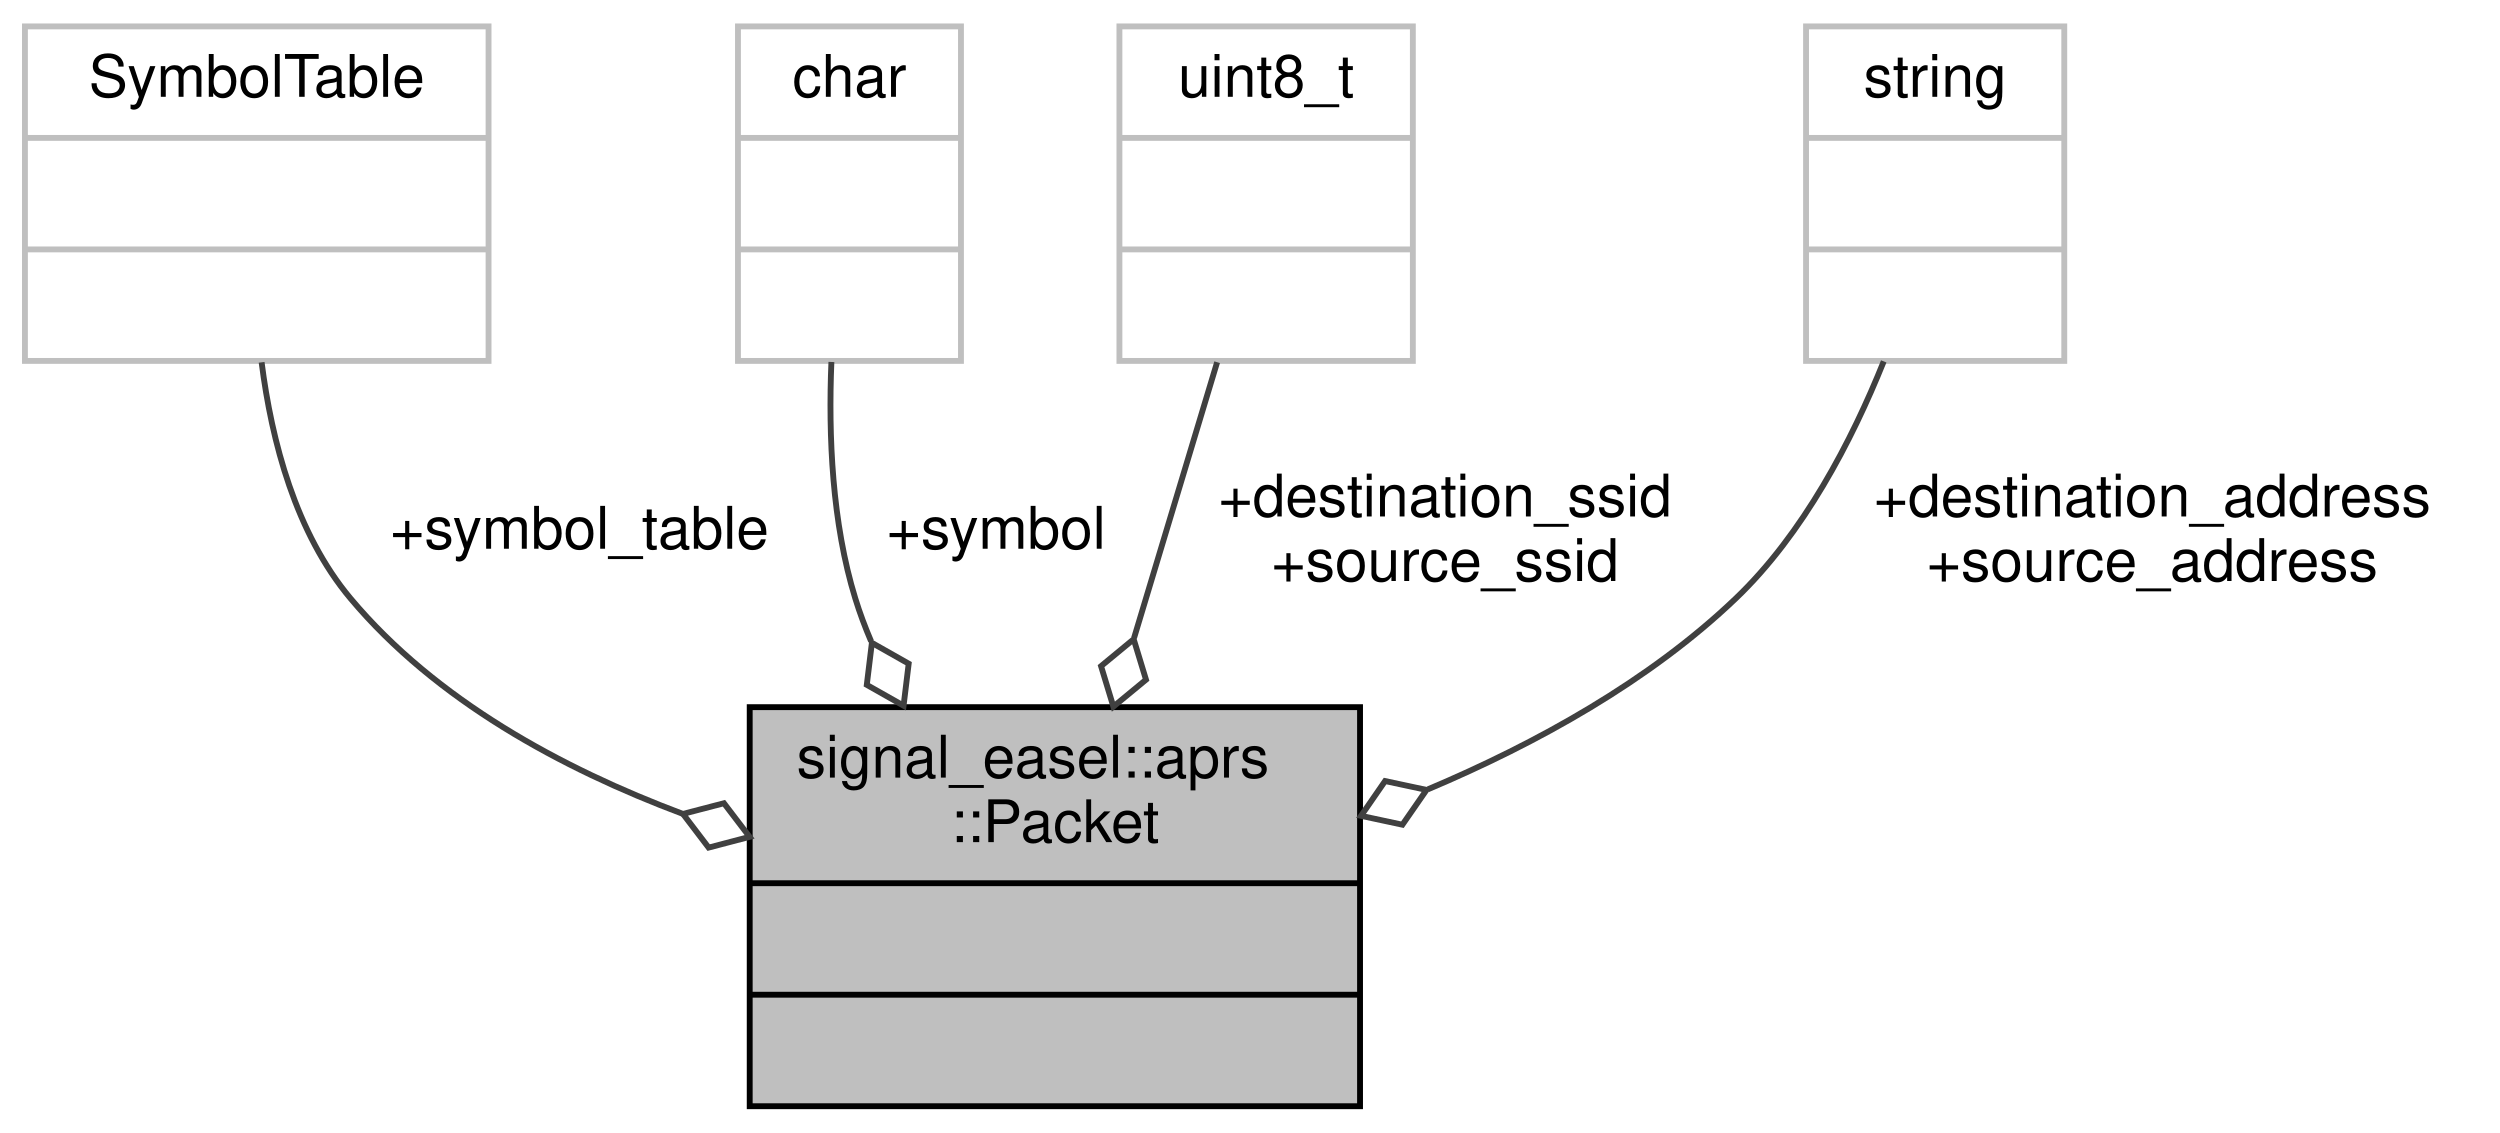
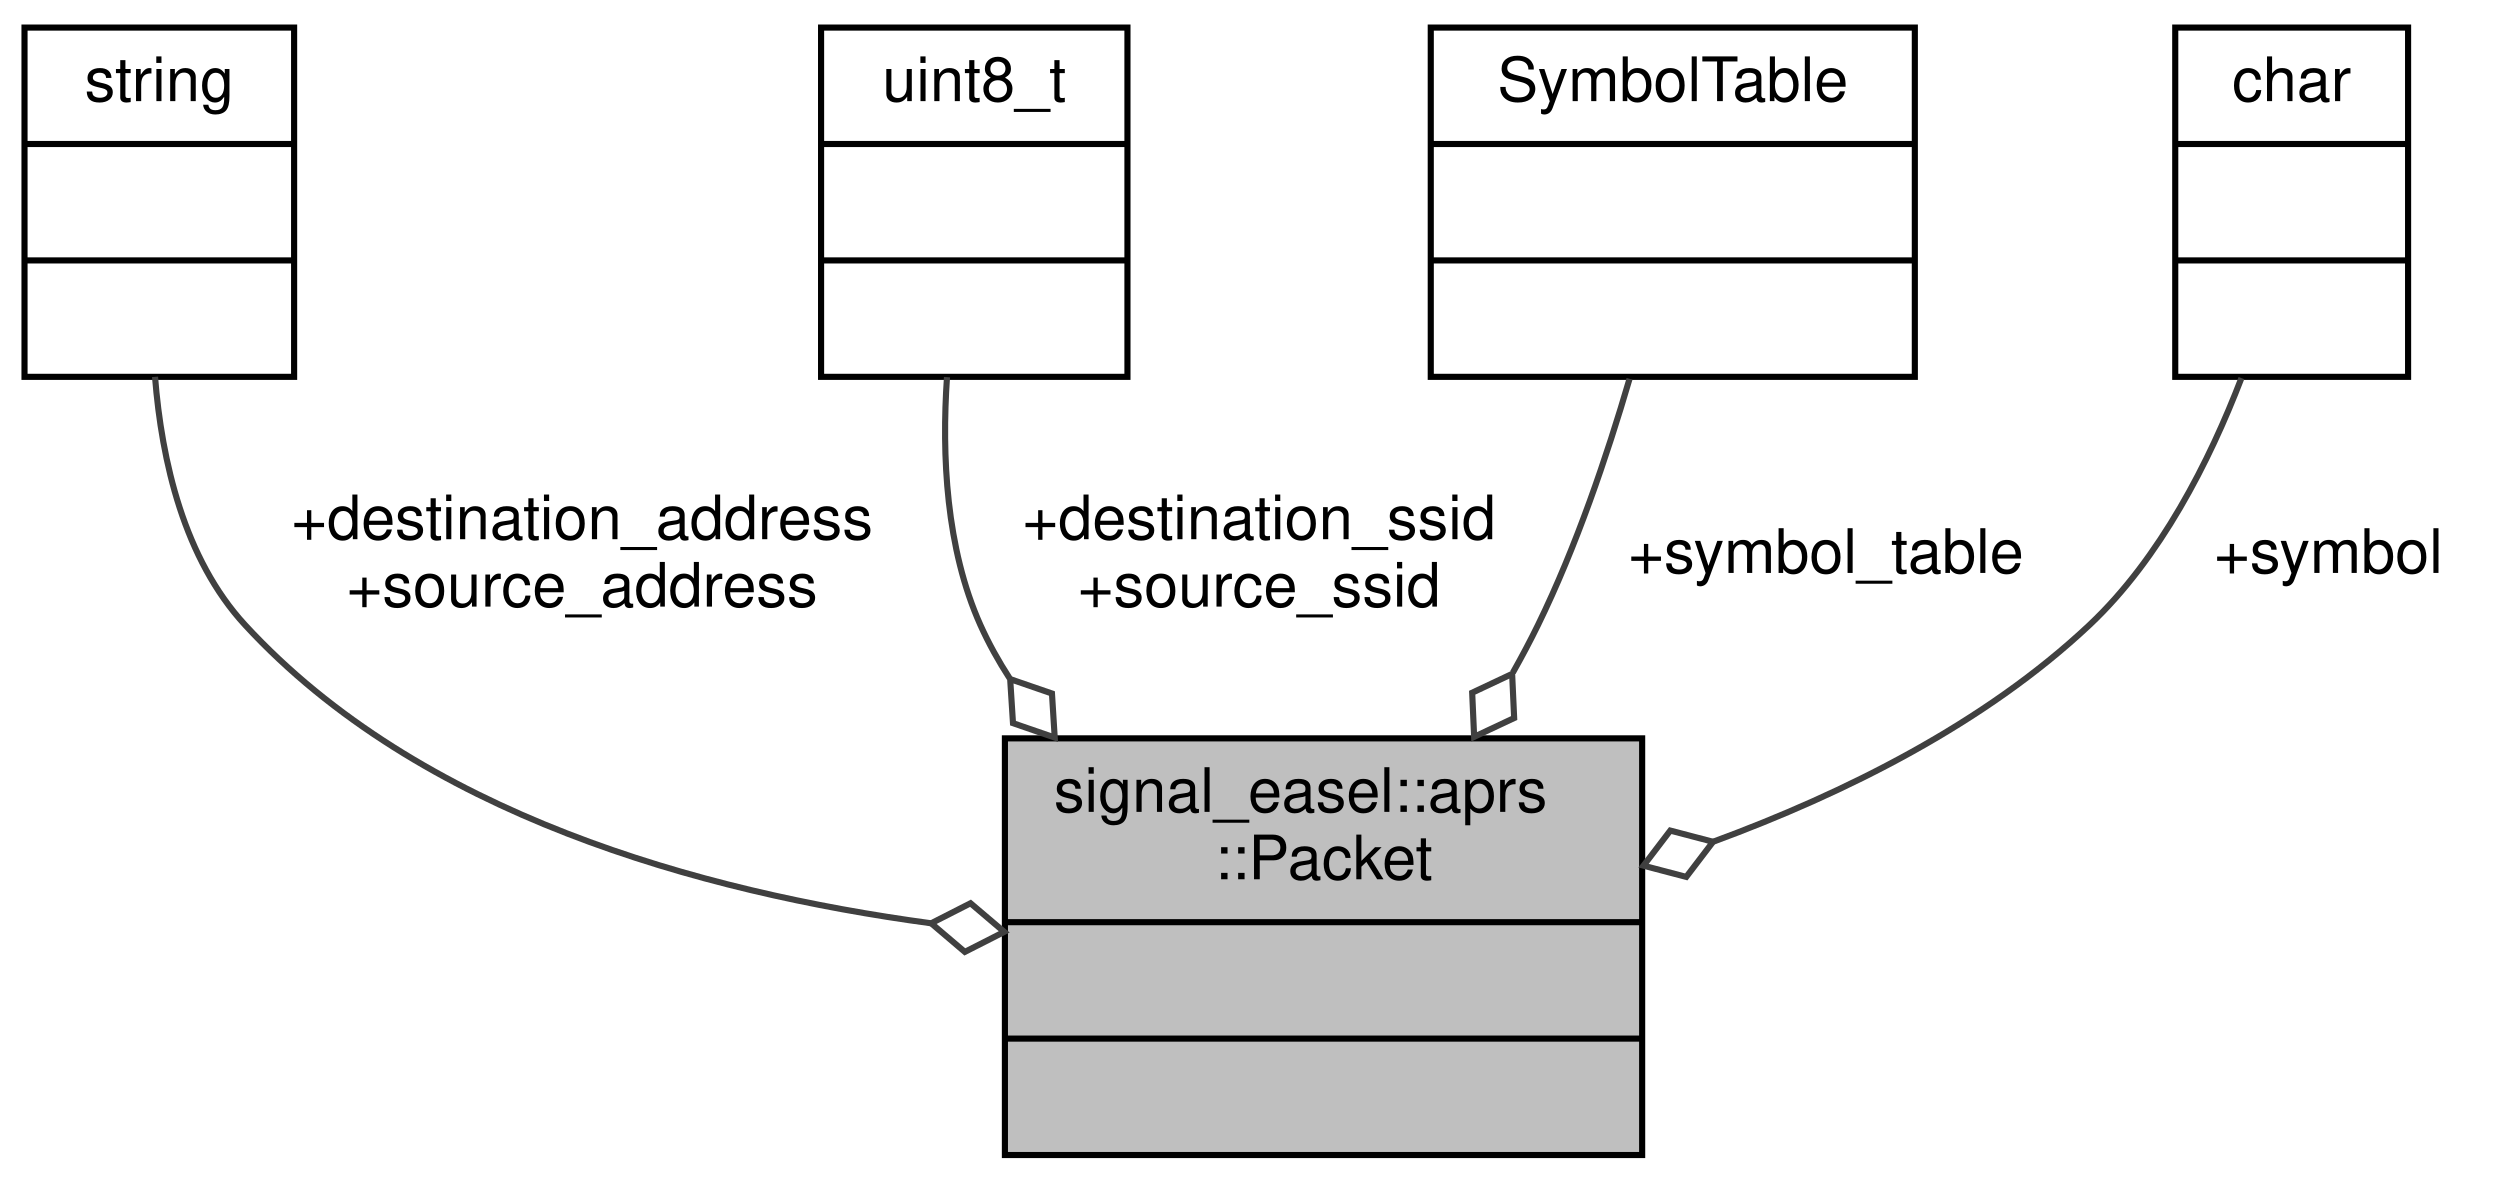
- <svg xmlns="http://www.w3.org/2000/svg" xmlns:xlink="http://www.w3.org/1999/xlink" width="426pt" height="193pt" viewBox="0.00 0.00 425.50 193.00">
+ <svg xmlns="http://www.w3.org/2000/svg" xmlns:xlink="http://www.w3.org/1999/xlink" width="408pt" height="193pt" viewBox="0.00 0.00 408.00 193.00">
  <g id="graph0" class="graph" transform="scale(1 1) rotate(0) translate(4 189)">
    <g id="node1" class="node">
      <g id="a_node1">
-         <a xlink:title=" ">
-           <polygon fill="#bfbfbf" stroke="black" points="123.5,-0.5 123.5,-68.5 227.5,-68.5 227.5,-0.5 123.5,-0.5" />
-           <text text-anchor="start" x="131.5" y="-56.5" font-family="Helvetica,sans-Serif" font-size="10.00">signal_easel::aprs</text>
-           <text text-anchor="middle" x="175.5" y="-45.5" font-family="Helvetica,sans-Serif" font-size="10.00">::Packet</text>
-           <polyline fill="none" stroke="black" points="123.5,-38.5 227.5,-38.5 " />
-           <text text-anchor="middle" x="175.5" y="-26.5" font-family="Helvetica,sans-Serif" font-size="10.00"> </text>
-           <polyline fill="none" stroke="black" points="123.5,-19.5 227.5,-19.5 " />
-           <text text-anchor="middle" x="175.5" y="-7.5" font-family="Helvetica,sans-Serif" font-size="10.00"> </text>
+         <a xlink:title="The base APRS packet structure.">
+           <polygon fill="#bfbfbf" stroke="black" points="160,-0.5 160,-68.5 264,-68.5 264,-0.5 160,-0.5" />
+           <text text-anchor="start" x="168" y="-56.5" font-family="Helvetica,sans-Serif" font-size="10.00">signal_easel::aprs</text>
+           <text text-anchor="middle" x="212" y="-45.5" font-family="Helvetica,sans-Serif" font-size="10.00">::Packet</text>
+           <polyline fill="none" stroke="black" points="160,-38.5 264,-38.5 " />
+           <text text-anchor="middle" x="212" y="-26.5" font-family="Helvetica,sans-Serif" font-size="10.00"> </text>
+           <polyline fill="none" stroke="black" points="160,-19.5 264,-19.5 " />
+           <text text-anchor="middle" x="212" y="-7.5" font-family="Helvetica,sans-Serif" font-size="10.00"> </text>
        </a>
      </g>
    </g>
    <g id="node2" class="node">
      <g id="a_node2">
        <a xlink:title=" ">
-           <polygon fill="none" stroke="#bfbfbf" points="0,-127.5 0,-184.5 79,-184.5 79,-127.5 0,-127.5" />
-           <text text-anchor="middle" x="39.5" y="-172.5" font-family="Helvetica,sans-Serif" font-size="10.00">SymbolTable</text>
-           <polyline fill="none" stroke="#bfbfbf" points="0,-165.5 79,-165.5 " />
-           <text text-anchor="middle" x="39.5" y="-153.5" font-family="Helvetica,sans-Serif" font-size="10.00"> </text>
-           <polyline fill="none" stroke="#bfbfbf" points="0,-146.5 79,-146.5 " />
-           <text text-anchor="middle" x="39.5" y="-134.5" font-family="Helvetica,sans-Serif" font-size="10.00"> </text>
+           <polygon fill="none" stroke="black" points="0,-127.5 0,-184.5 44,-184.5 44,-127.5 0,-127.5" />
+           <text text-anchor="middle" x="22" y="-172.5" font-family="Helvetica,sans-Serif" font-size="10.00">string</text>
+           <polyline fill="none" stroke="black" points="0,-165.5 44,-165.5 " />
+           <text text-anchor="middle" x="22" y="-153.5" font-family="Helvetica,sans-Serif" font-size="10.00"> </text>
+           <polyline fill="none" stroke="black" points="0,-146.5 44,-146.5 " />
+           <text text-anchor="middle" x="22" y="-134.5" font-family="Helvetica,sans-Serif" font-size="10.00"> </text>
        </a>
      </g>
    </g>
    <g id="edge1" class="edge">
-       <path fill="none" stroke="#404040" d="M40.33,-127.26C42.04,-113.79 46.14,-98.15 55.5,-87 70.01,-69.71 91.39,-58.08 112.09,-50.32" />
-       <polygon fill="none" stroke="#404040" points="112.13,-50.31 116.5,-44.57 123.48,-46.4 119.11,-52.13 112.13,-50.31" />
-       <text text-anchor="middle" x="94.5" y="-95.5" font-family="Helvetica,sans-Serif" font-size="10.00"> +symbol_table</text>
+       <path fill="none" stroke="#404040" d="M21.3,-127.5C22.39,-113.76 26.03,-97.81 36,-87 64.42,-56.16 110.2,-43.42 147.95,-38.32" />
+       <polygon fill="none" stroke="#404040" points="147.97,-38.32 153.46,-33.65 159.89,-36.92 154.39,-41.59 147.97,-38.32" />
+       <text text-anchor="middle" x="91" y="-101" font-family="Helvetica,sans-Serif" font-size="10.00"> +destination_address</text>
+       <text text-anchor="middle" x="91" y="-90" font-family="Helvetica,sans-Serif" font-size="10.00">+source_address</text>
    </g>
    <g id="node3" class="node">
      <g id="a_node3">
        <a xlink:title=" ">
-           <polygon fill="none" stroke="#bfbfbf" points="121.5,-127.5 121.5,-184.5 159.5,-184.5 159.5,-127.5 121.5,-127.5" />
-           <text text-anchor="middle" x="140.5" y="-172.5" font-family="Helvetica,sans-Serif" font-size="10.00">char</text>
-           <polyline fill="none" stroke="#bfbfbf" points="121.5,-165.5 159.5,-165.5 " />
-           <text text-anchor="middle" x="140.5" y="-153.5" font-family="Helvetica,sans-Serif" font-size="10.00"> </text>
-           <polyline fill="none" stroke="#bfbfbf" points="121.5,-146.5 159.5,-146.5 " />
-           <text text-anchor="middle" x="140.5" y="-134.5" font-family="Helvetica,sans-Serif" font-size="10.00"> </text>
+           <polygon fill="none" stroke="black" points="130,-127.5 130,-184.5 180,-184.5 180,-127.5 130,-127.5" />
+           <text text-anchor="middle" x="155" y="-172.5" font-family="Helvetica,sans-Serif" font-size="10.00">uint8_t</text>
+           <polyline fill="none" stroke="black" points="130,-165.5 180,-165.5 " />
+           <text text-anchor="middle" x="155" y="-153.5" font-family="Helvetica,sans-Serif" font-size="10.00"> </text>
+           <polyline fill="none" stroke="black" points="130,-146.5 180,-146.5 " />
+           <text text-anchor="middle" x="155" y="-134.5" font-family="Helvetica,sans-Serif" font-size="10.00"> </text>
        </a>
      </g>
    </g>
    <g id="edge2" class="edge">
-       <path fill="none" stroke="#404040" d="M137.42,-127.32C136.9,-114.75 137.53,-99.86 141.5,-87 142.25,-84.56 143.16,-82.13 144.19,-79.72" />
-       <polygon fill="none" stroke="#404040" points="144.32,-79.46 143.45,-72.3 149.72,-68.75 150.59,-75.91 144.32,-79.46" />
-       <text text-anchor="middle" x="165.5" y="-95.5" font-family="Helvetica,sans-Serif" font-size="10.00"> +symbol</text>
+       <path fill="none" stroke="#404040" d="M150.55,-127.45C149.67,-114.63 150.4,-99.5 156,-87 157.35,-84 158.96,-81.09 160.78,-78.29" />
+       <polygon fill="none" stroke="#404040" points="160.86,-78.17 161.32,-70.98 168.13,-68.63 167.68,-75.82 160.86,-78.17" />
+       <text text-anchor="middle" x="201.5" y="-101" font-family="Helvetica,sans-Serif" font-size="10.00"> +destination_ssid</text>
+       <text text-anchor="middle" x="201.5" y="-90" font-family="Helvetica,sans-Serif" font-size="10.00">+source_ssid</text>
    </g>
    <g id="node4" class="node">
      <g id="a_node4">
        <a xlink:title=" ">
-           <polygon fill="none" stroke="#bfbfbf" points="186.5,-127.5 186.5,-184.5 236.5,-184.5 236.5,-127.5 186.5,-127.5" />
-           <text text-anchor="middle" x="211.5" y="-172.5" font-family="Helvetica,sans-Serif" font-size="10.00">uint8_t</text>
-           <polyline fill="none" stroke="#bfbfbf" points="186.5,-165.5 236.5,-165.5 " />
-           <text text-anchor="middle" x="211.5" y="-153.5" font-family="Helvetica,sans-Serif" font-size="10.00"> </text>
-           <polyline fill="none" stroke="#bfbfbf" points="186.5,-146.5 236.5,-146.5 " />
-           <text text-anchor="middle" x="211.5" y="-134.5" font-family="Helvetica,sans-Serif" font-size="10.00"> </text>
+           <polygon fill="none" stroke="black" points="229.5,-127.5 229.5,-184.5 308.5,-184.5 308.5,-127.5 229.5,-127.5" />
+           <text text-anchor="middle" x="269" y="-172.5" font-family="Helvetica,sans-Serif" font-size="10.00">SymbolTable</text>
+           <polyline fill="none" stroke="black" points="229.5,-165.5 308.5,-165.5 " />
+           <text text-anchor="middle" x="269" y="-153.5" font-family="Helvetica,sans-Serif" font-size="10.00"> </text>
+           <polyline fill="none" stroke="black" points="229.5,-146.5 308.5,-146.5 " />
+           <text text-anchor="middle" x="269" y="-134.5" font-family="Helvetica,sans-Serif" font-size="10.00"> </text>
        </a>
      </g>
    </g>
    <g id="edge3" class="edge">
-       <path fill="none" stroke="#404040" d="M203.15,-127.28C198.95,-113.33 193.74,-96.06 188.99,-80.28" />
-       <polygon fill="none" stroke="#404040" points="188.93,-80.08 183.37,-75.49 185.47,-68.59 191.03,-73.18 188.93,-80.08" />
-       <text text-anchor="middle" x="242" y="-101" font-family="Helvetica,sans-Serif" font-size="10.00"> +destination_ssid</text>
-       <text text-anchor="middle" x="242" y="-90" font-family="Helvetica,sans-Serif" font-size="10.00">+source_ssid</text>
+       <path fill="none" stroke="#404040" d="M261.94,-127.17C258.26,-114.58 253.22,-99.71 247,-87 245.74,-84.42 244.36,-81.82 242.9,-79.23" />
+       <polygon fill="none" stroke="#404040" points="242.78,-79.02 236.26,-75.95 236.58,-68.75 243.11,-71.82 242.78,-79.02" />
+       <text text-anchor="middle" x="294" y="-95.5" font-family="Helvetica,sans-Serif" font-size="10.00"> +symbol_table</text>
    </g>
    <g id="node5" class="node">
      <g id="a_node5">
        <a xlink:title=" ">
-           <polygon fill="none" stroke="#bfbfbf" points="303.5,-127.5 303.5,-184.5 347.5,-184.5 347.5,-127.5 303.5,-127.5" />
-           <text text-anchor="middle" x="325.5" y="-172.5" font-family="Helvetica,sans-Serif" font-size="10.00">string</text>
-           <polyline fill="none" stroke="#bfbfbf" points="303.5,-165.5 347.5,-165.5 " />
-           <text text-anchor="middle" x="325.5" y="-153.5" font-family="Helvetica,sans-Serif" font-size="10.00"> </text>
-           <polyline fill="none" stroke="#bfbfbf" points="303.5,-146.5 347.5,-146.5 " />
-           <text text-anchor="middle" x="325.5" y="-134.5" font-family="Helvetica,sans-Serif" font-size="10.00"> </text>
+           <polygon fill="none" stroke="black" points="351,-127.5 351,-184.5 389,-184.5 389,-127.5 351,-127.5" />
+           <text text-anchor="middle" x="370" y="-172.5" font-family="Helvetica,sans-Serif" font-size="10.00">char</text>
+           <polyline fill="none" stroke="black" points="351,-165.5 389,-165.5 " />
+           <text text-anchor="middle" x="370" y="-153.5" font-family="Helvetica,sans-Serif" font-size="10.00"> </text>
+           <polyline fill="none" stroke="black" points="351,-146.5 389,-146.5 " />
+           <text text-anchor="middle" x="370" y="-134.5" font-family="Helvetica,sans-Serif" font-size="10.00"> </text>
        </a>
      </g>
    </g>
    <g id="edge4" class="edge">
-       <path fill="none" stroke="#404040" d="M316.74,-127.42C311.28,-113.83 303.05,-98.03 291.5,-87 276.79,-72.95 257.6,-62.33 239.07,-54.5" />
-       <polygon fill="none" stroke="#404040" points="238.83,-54.4 231.77,-55.91 227.67,-49.98 234.72,-48.47 238.83,-54.4" />
-       <text text-anchor="middle" x="362.5" y="-101" font-family="Helvetica,sans-Serif" font-size="10.00"> +destination_address</text>
-       <text text-anchor="middle" x="362.5" y="-90" font-family="Helvetica,sans-Serif" font-size="10.00">+source_address</text>
+       <path fill="none" stroke="#404040" d="M361.8,-127.29C356.57,-113.67 348.56,-97.88 337,-87 319.9,-70.91 297.08,-59.54 275.62,-51.64" />
+       <polygon fill="none" stroke="#404040" points="275.57,-51.62 268.59,-53.45 264.22,-47.72 271.2,-45.89 275.57,-51.62" />
+       <text text-anchor="middle" x="376" y="-95.5" font-family="Helvetica,sans-Serif" font-size="10.00"> +symbol</text>
    </g>
  </g>
</svg>
